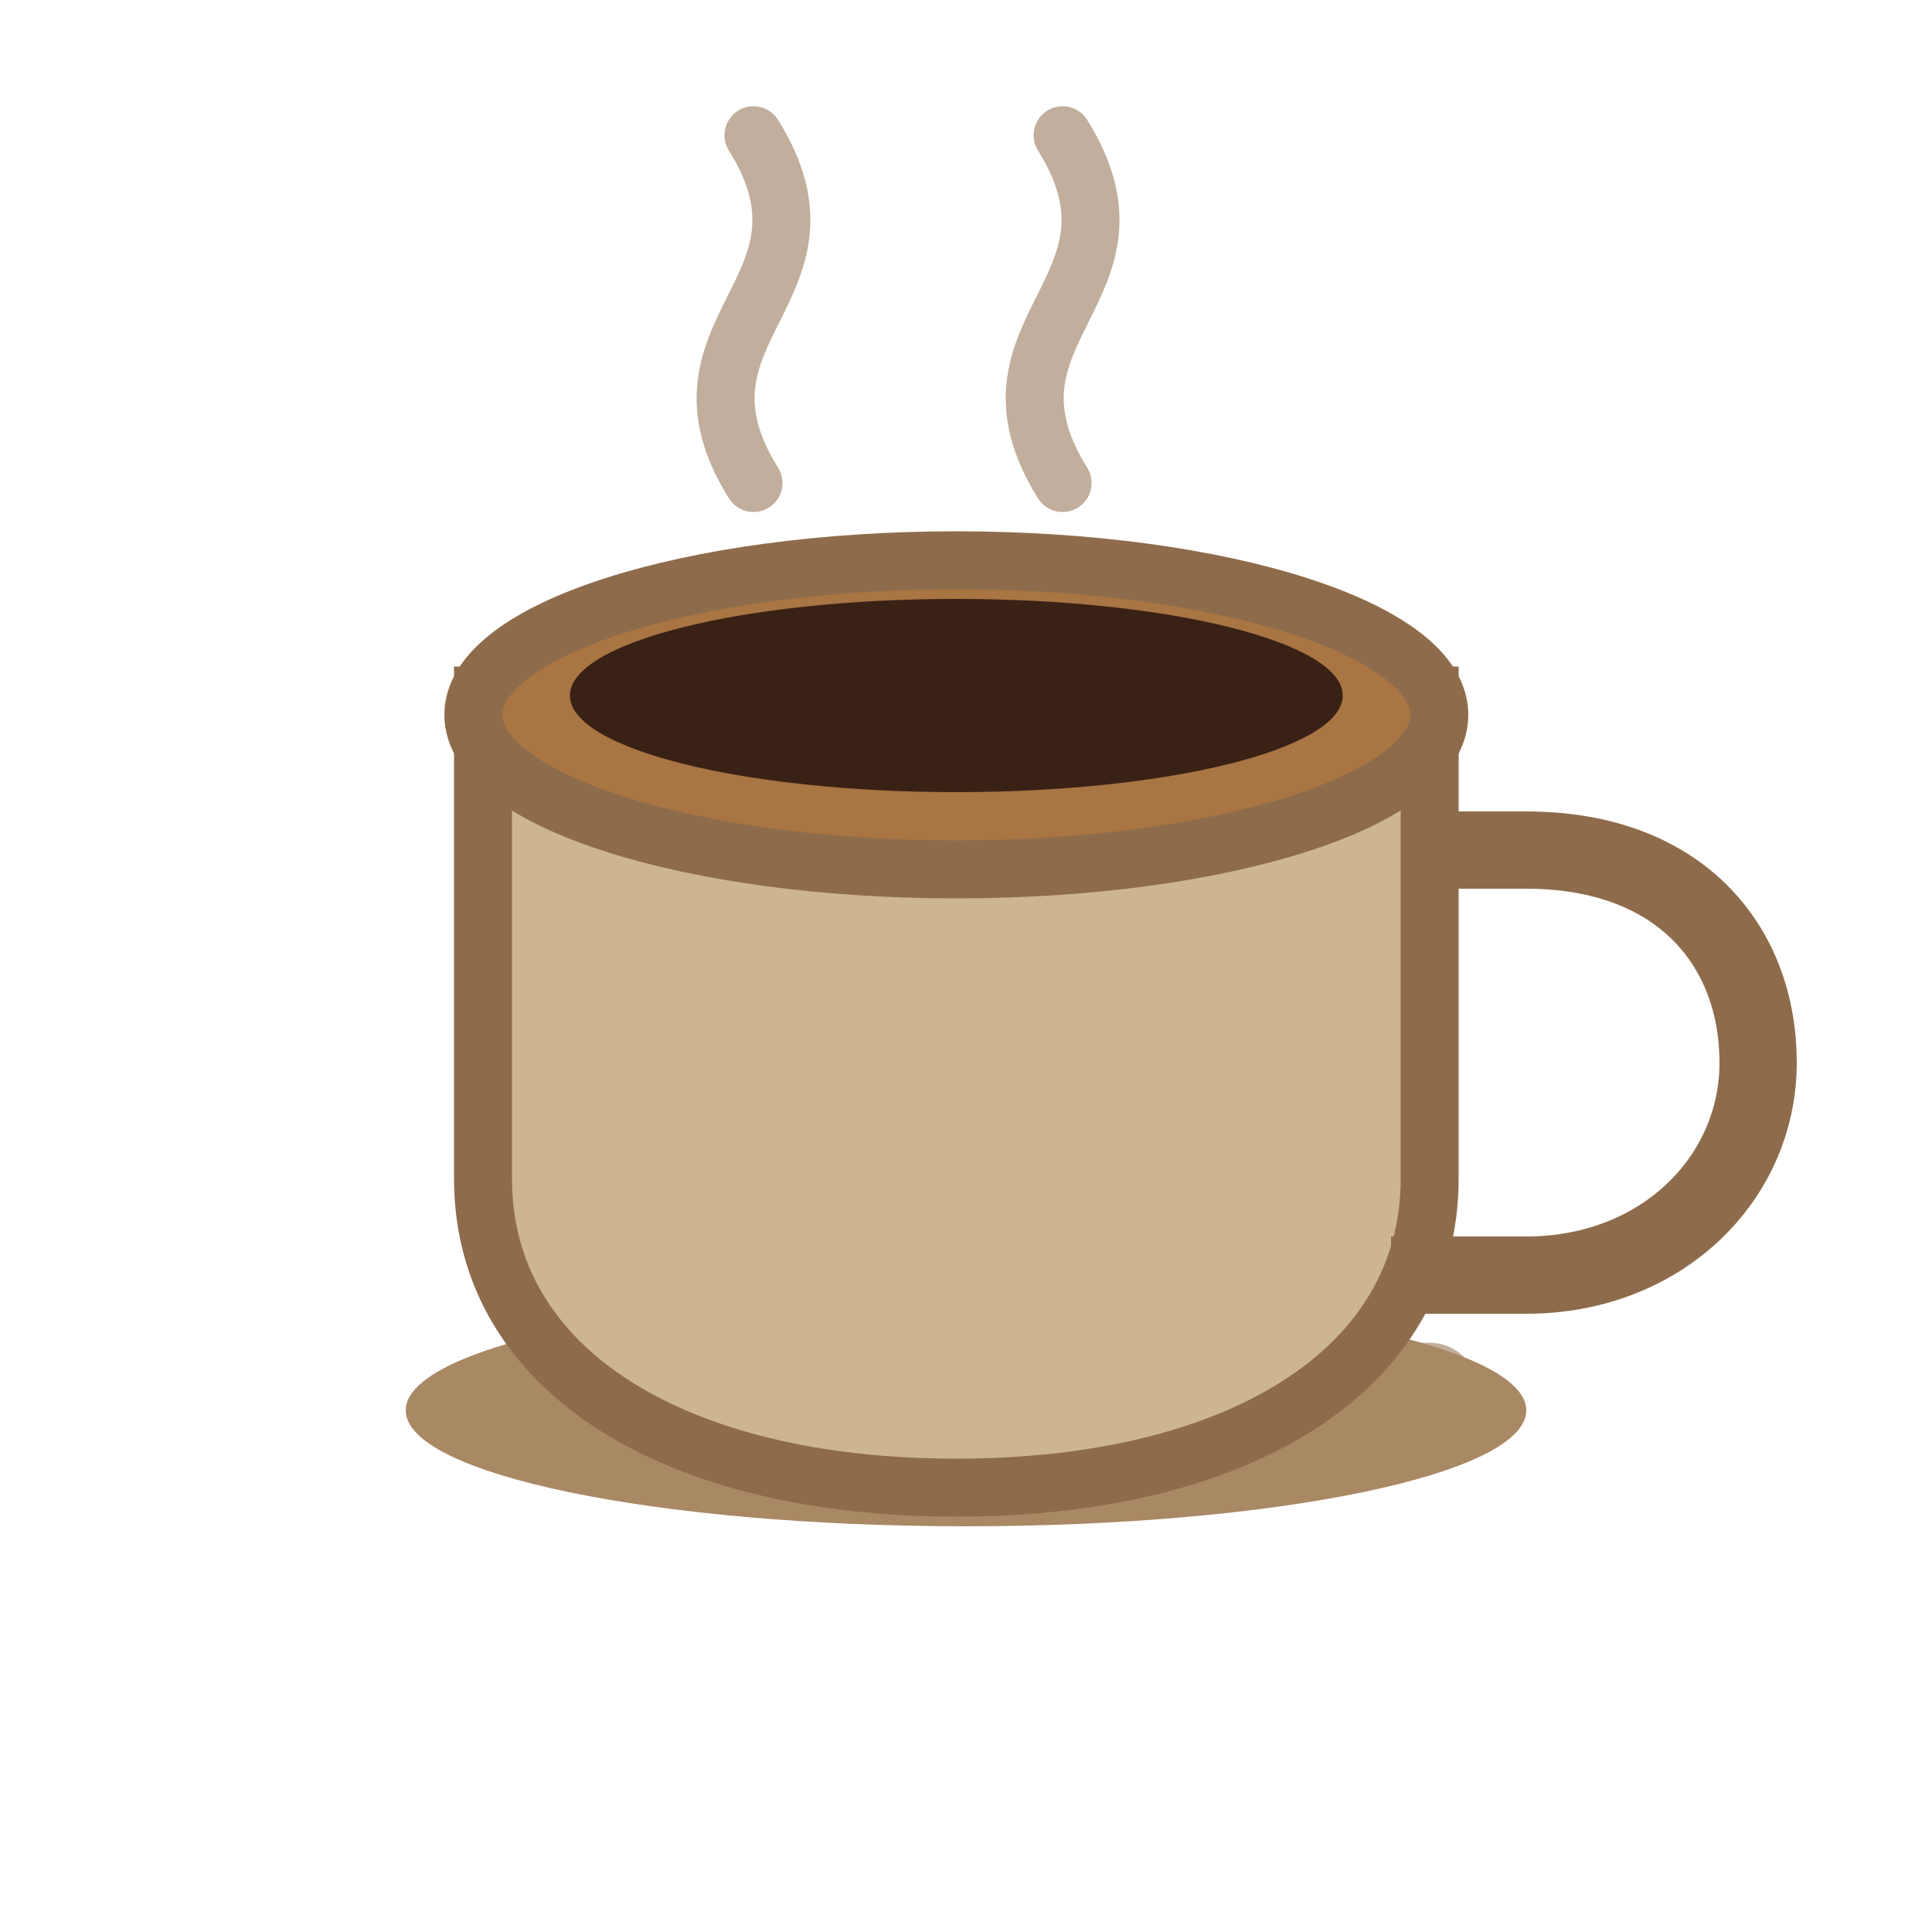
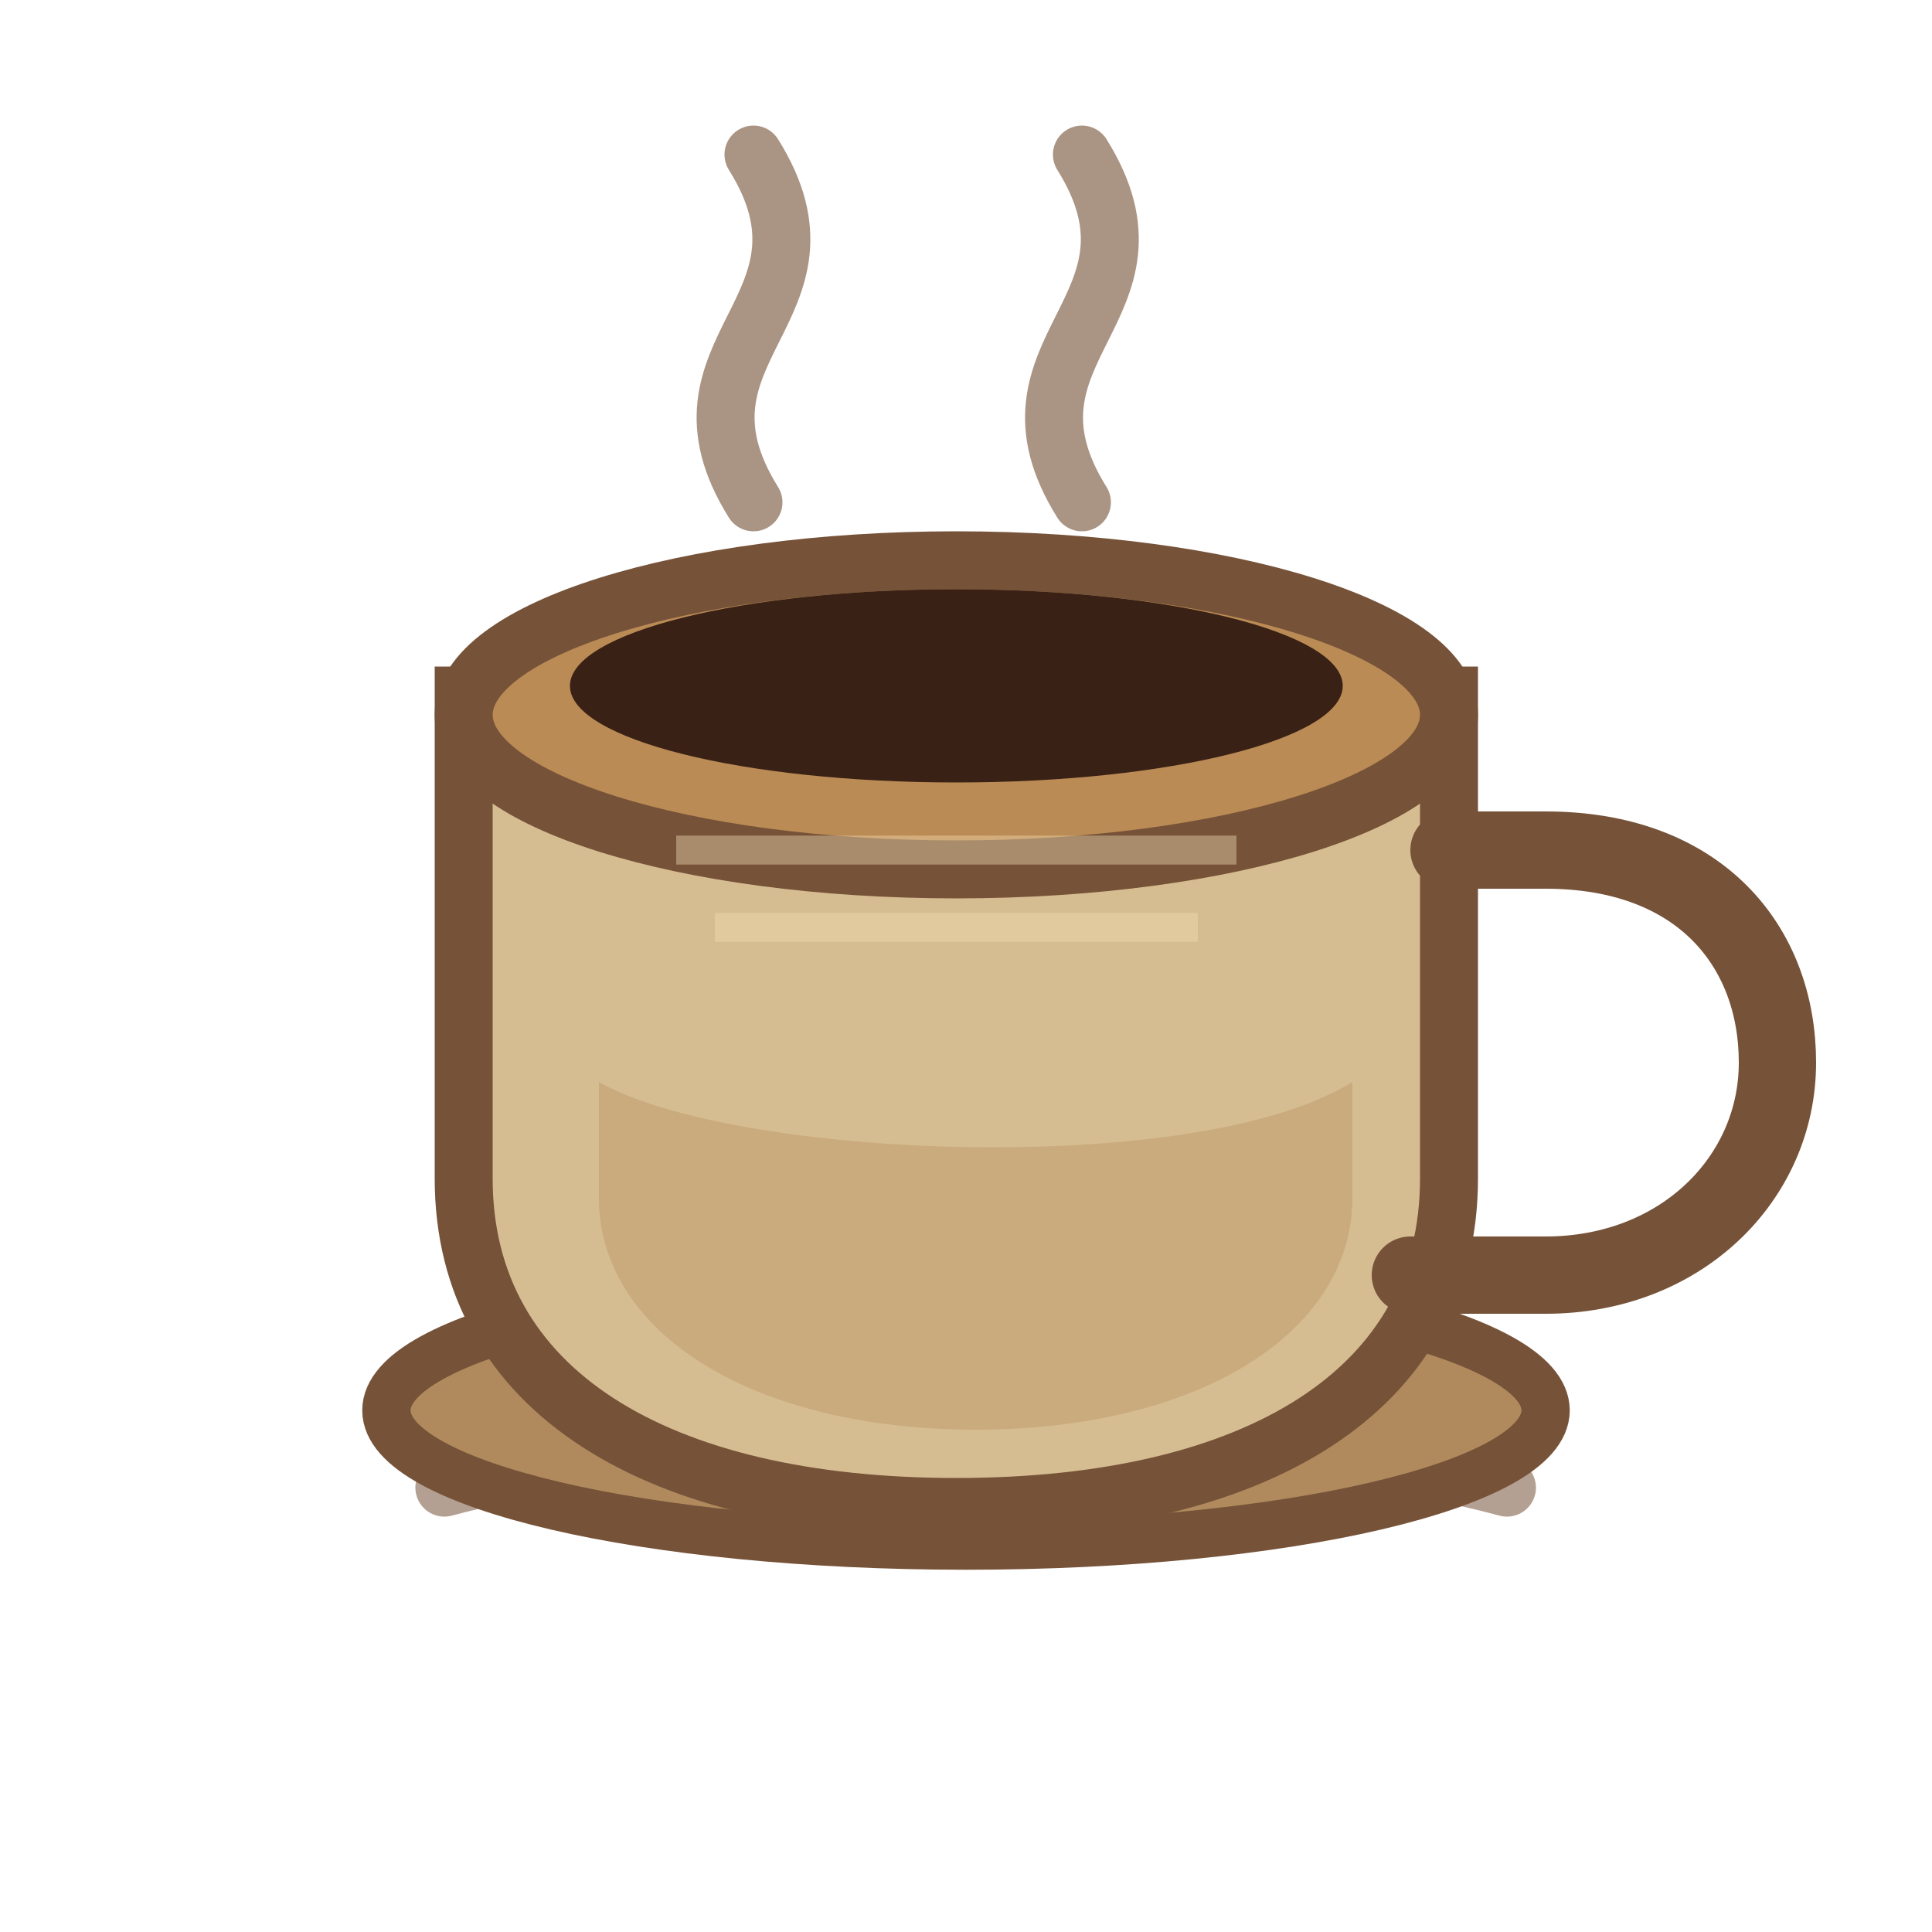
<svg xmlns="http://www.w3.org/2000/svg" viewBox="0 0 100 100">
-   <path d="M27 72h47" fill="none" stroke="#8e6c4b" stroke-width="5" stroke-linecap="round" opacity=".55" />
-   <ellipse cx="50" cy="73" rx="29" ry="6" fill="#a98864" />
-   <path d="M25 36h49v25c0 10-10 16-24.5 16S25 71 25 61Z" fill="#cdb58f" stroke="#8e6c4b" stroke-width="3" />
-   <path d="M74 44h5c8 0 12 5 12 11s-5 11-12 11h-7" fill="none" stroke="#8e6c4b" stroke-width="4" />
-   <ellipse cx="49.5" cy="37" rx="25" ry="8" fill="#a87543" stroke="#8e6c4b" stroke-width="3" />
-   <ellipse cx="49.5" cy="36" rx="20" ry="5" fill="#3a2116" />
-   <path d="M39 25c-5-8 5-10 0-18M55 25c-5-8 5-10 0-18" fill="none" stroke="#8e6c4b" stroke-width="3" stroke-linecap="round" opacity=".55" />
+   <path d="M23 77c15-4 40-4 55 0" fill="none" stroke="#765238" stroke-width="3" stroke-linecap="round" opacity=".55" />
+   <ellipse cx="50" cy="73" rx="30" ry="7" fill="#b08a5d" stroke="#765238" stroke-width="2.5" />
+   <path d="M24 36h51v25c0 11-10 17-25.5 17S24 72 24 61Z" fill="#d6bd91" stroke="#765238" stroke-width="3" />
+   <path d="M75 44h5c8 0 12 5 12 11s-5 11-12 11h-7" fill="none" stroke="#765238" stroke-width="4" stroke-linecap="round" />
+   <path d="M31 56c7 4 31 5 39 0v6c0 7-8 12-19.5 12S31 69 31 62Z" fill="#c3a477" opacity=".72" />
+   <ellipse cx="49.5" cy="37" rx="25.5" ry="8" fill="#bb8b55" stroke="#765238" stroke-width="3" />
+   <ellipse cx="49.5" cy="35.5" rx="20" ry="5" fill="#3a2116" />
+   <path d="M39 26c-5-8 5-10 0-18M56 26c-5-8 5-10 0-18" fill="none" stroke="#765238" stroke-width="3" stroke-linecap="round" opacity=".62" />
+   <path d="M35 44h29M37 48h25" stroke="#f0dbb0" stroke-width="1.5" opacity=".42" />
</svg>
